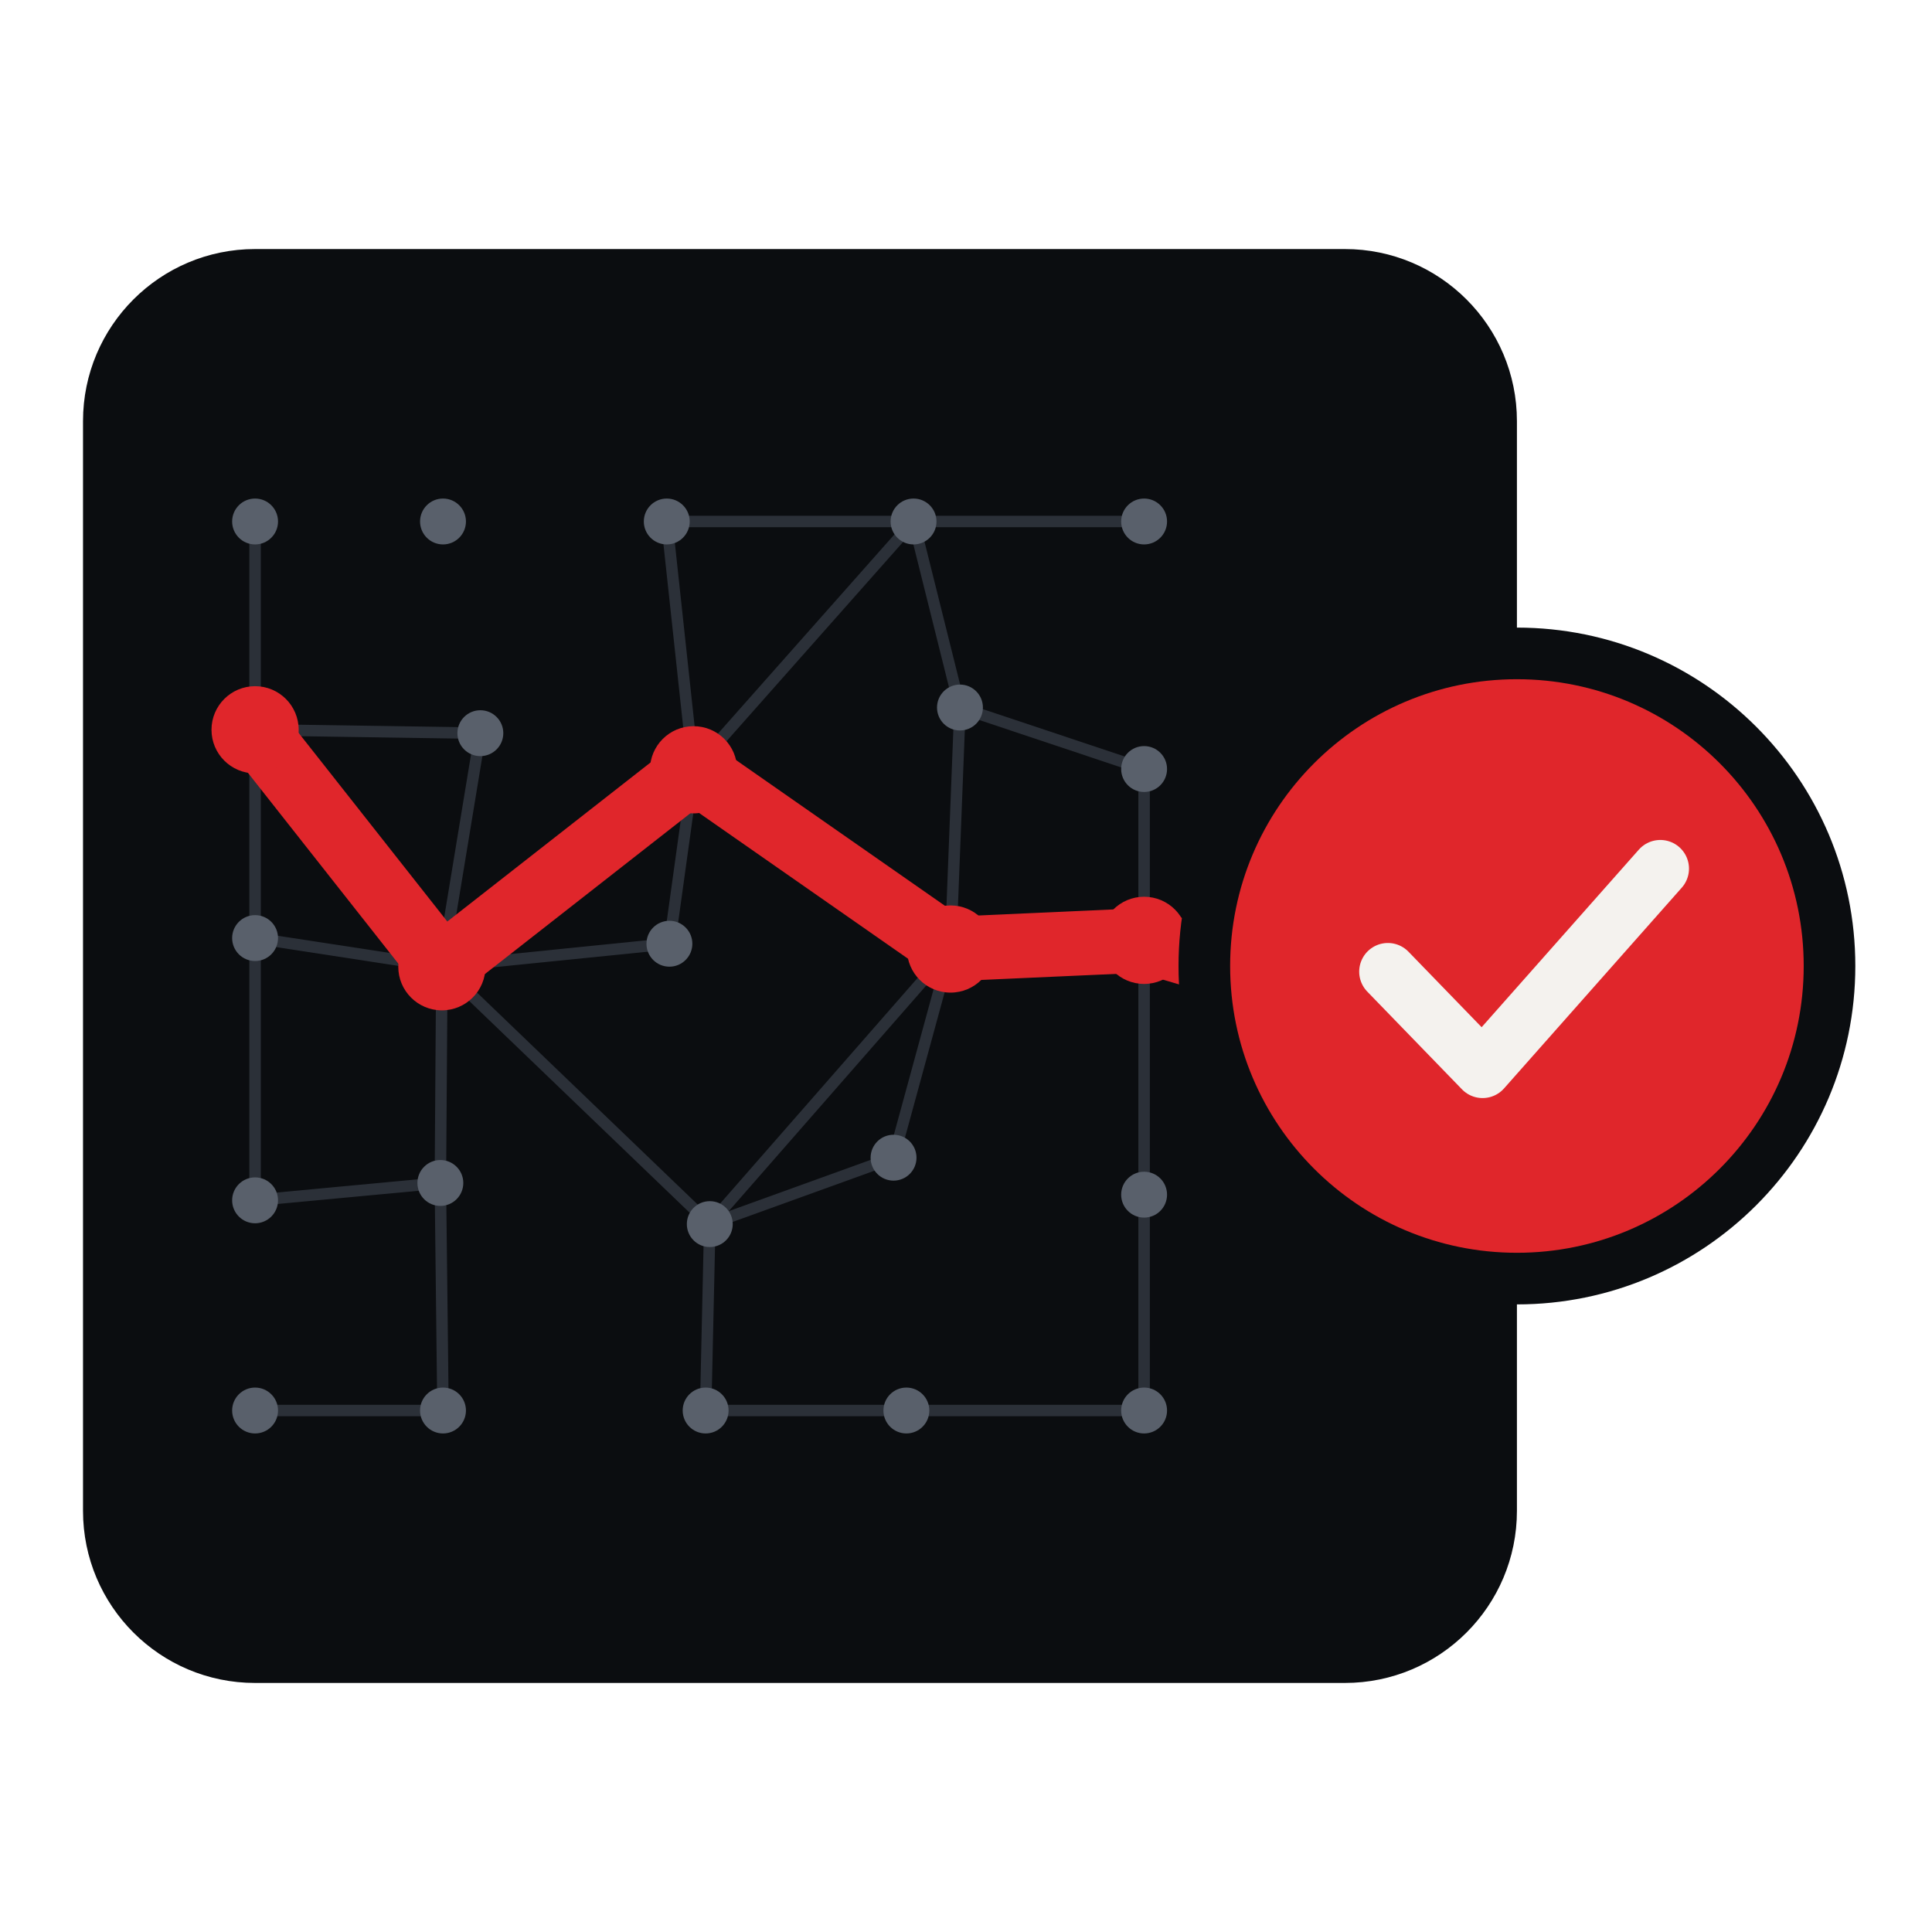
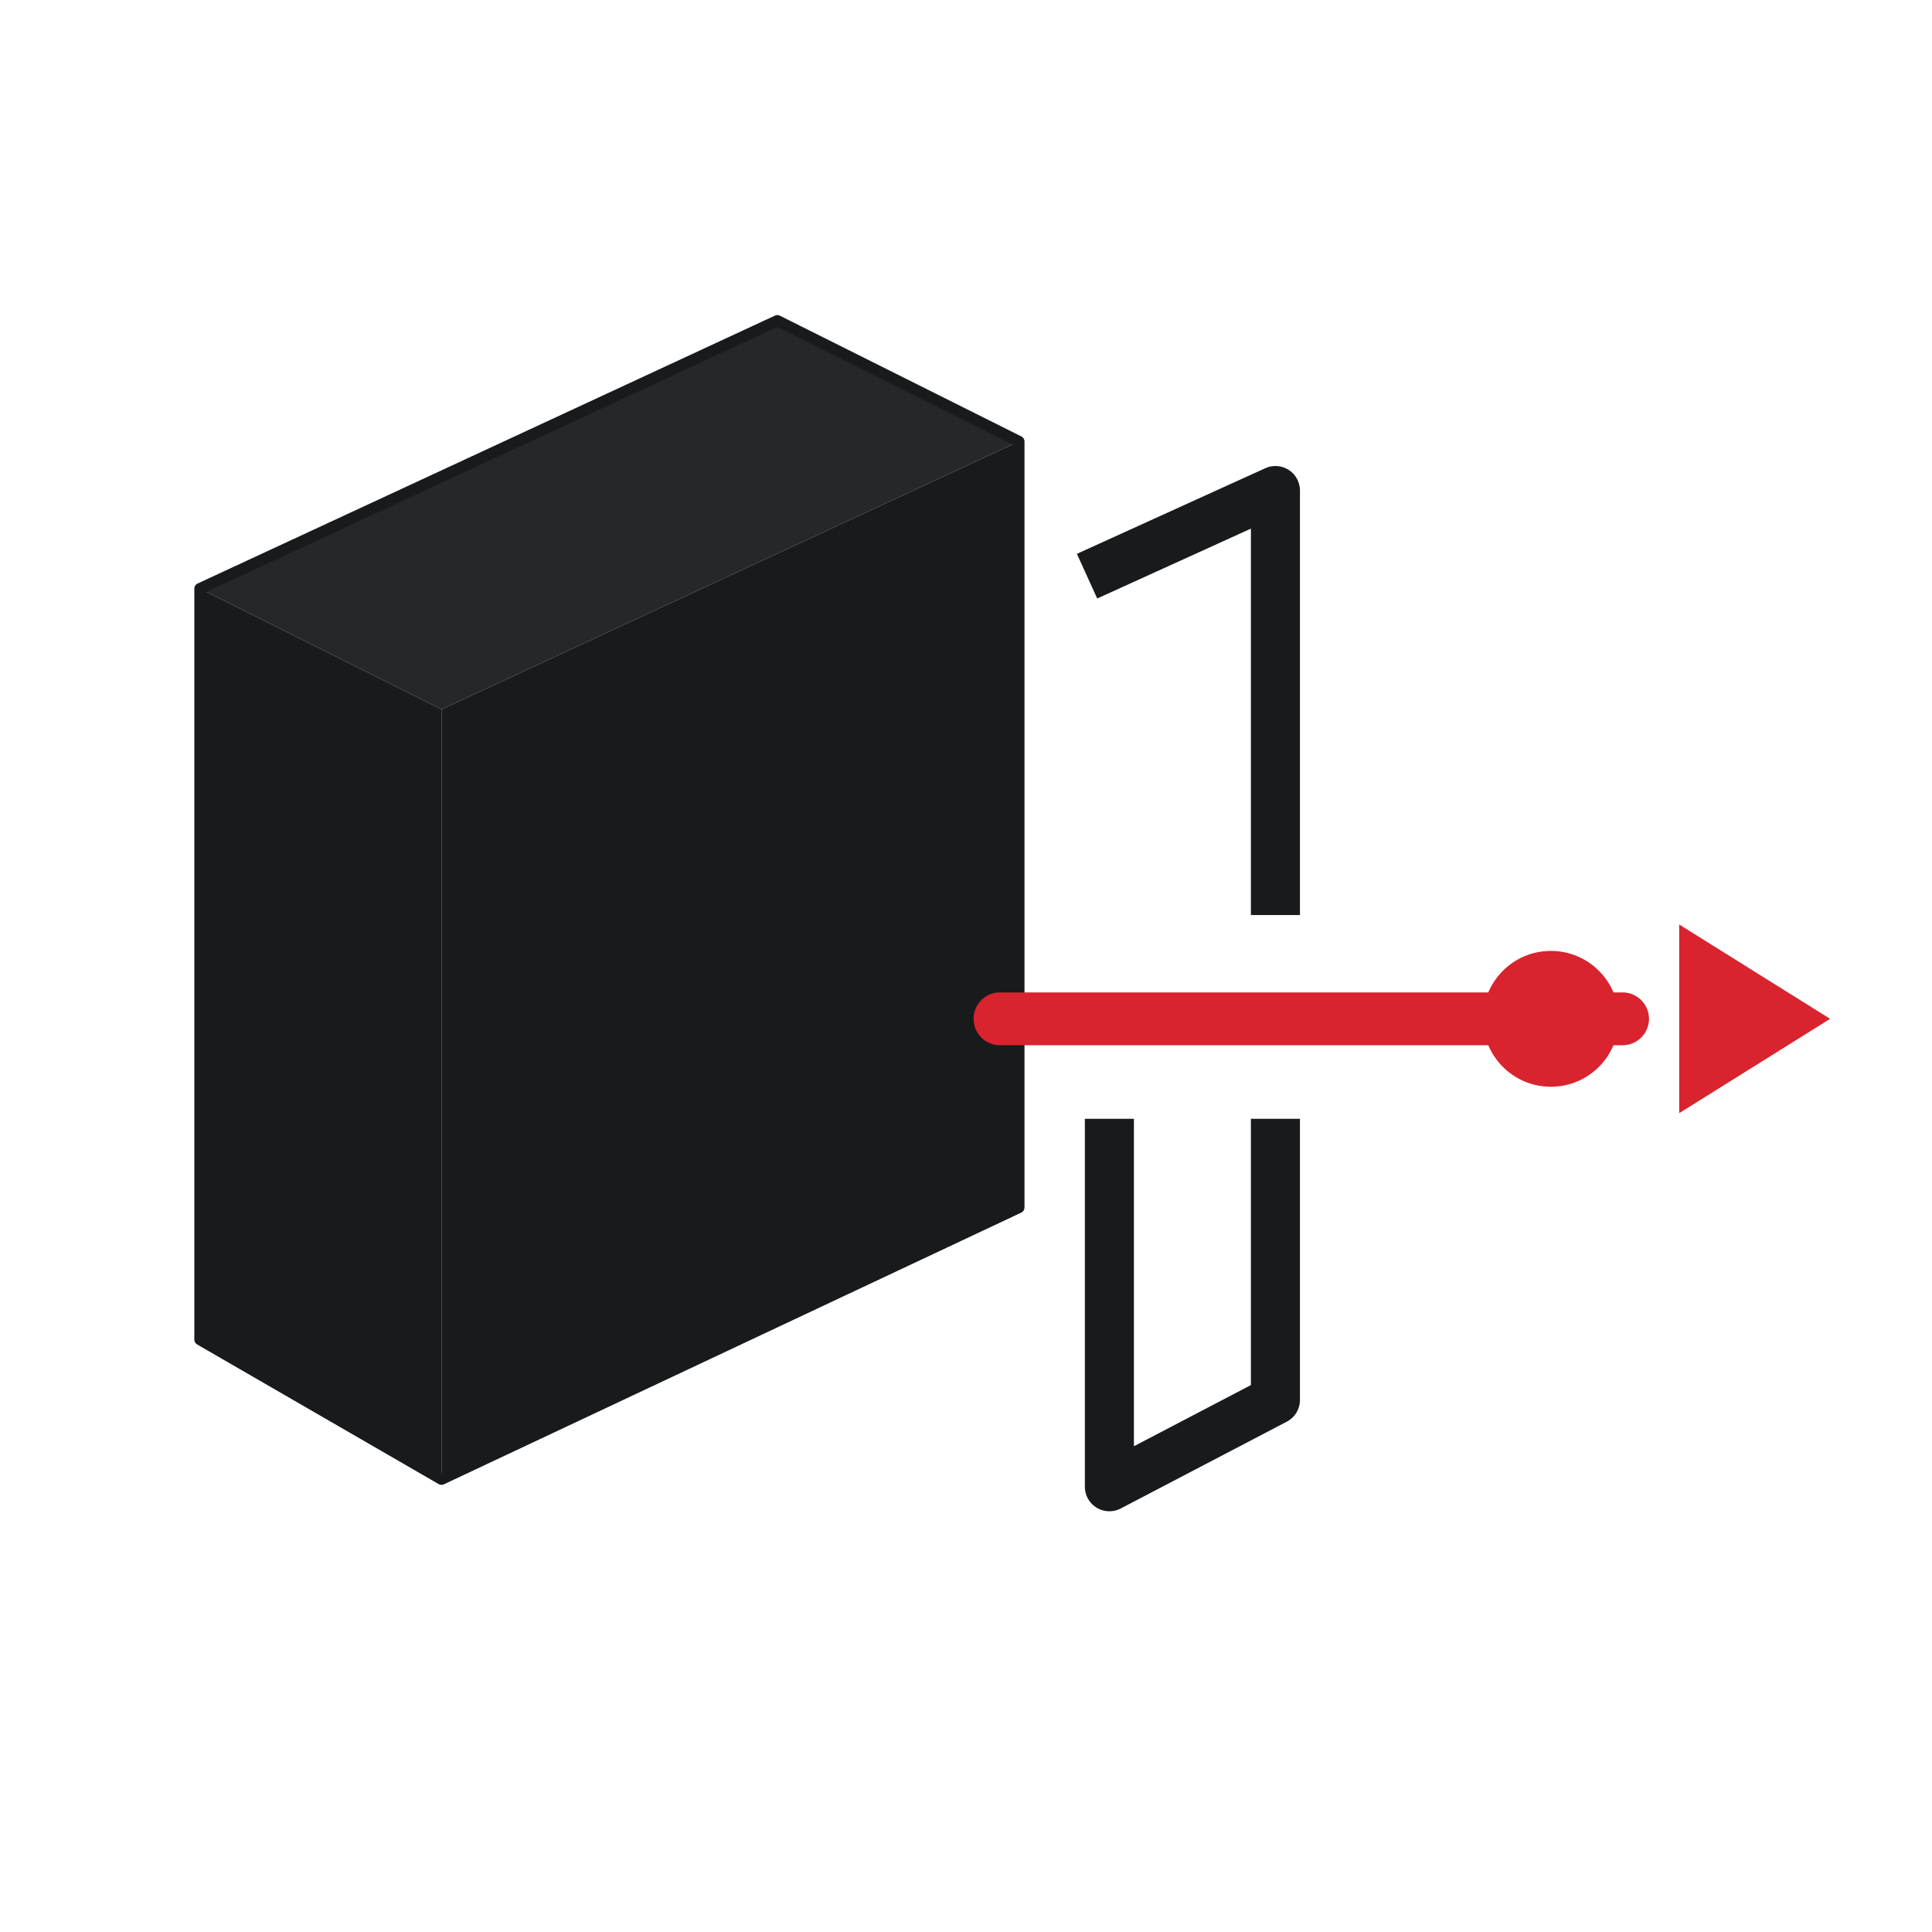
- <svg xmlns="http://www.w3.org/2000/svg" viewBox="0 0 512 512" width="512" height="512">
-   <rect x="22" y="66" width="380" height="380" rx="45.6" fill="#0B0D10" />
-   <g stroke="#2B3038" stroke-width="3.04" stroke-linecap="round">
-     <line x1="67.6" y1="138.2" x2="67.6" y2="193.4" />
-     <line x1="67.6" y1="193.4" x2="127.3" y2="194.3" />
-     <line x1="67.6" y1="193.4" x2="67.6" y2="248.6" />
-     <line x1="67.6" y1="193.4" x2="117.1" y2="256.2" />
-     <line x1="67.6" y1="248.6" x2="117.1" y2="256.2" />
-     <line x1="67.6" y1="248.6" x2="67.6" y2="318.1" />
-     <line x1="67.6" y1="318.1" x2="116.7" y2="313.5" />
-     <line x1="67.6" y1="373.8" x2="117.4" y2="373.8" />
-     <line x1="127.3" y1="194.3" x2="117.1" y2="256.2" />
-     <line x1="117.1" y1="256.2" x2="177.4" y2="250.1" />
-     <line x1="117.1" y1="256.2" x2="116.7" y2="313.5" />
-     <line x1="117.1" y1="256.2" x2="188.1" y2="324.4" />
-     <line x1="116.7" y1="313.5" x2="117.4" y2="373.8" />
-     <line x1="176.7" y1="138.2" x2="242.1" y2="138.2" />
-     <line x1="176.7" y1="138.2" x2="183.8" y2="204.0" />
-     <line x1="183.8" y1="204.0" x2="177.4" y2="250.1" />
-     <line x1="183.8" y1="204.0" x2="242.1" y2="138.2" />
-     <line x1="188.1" y1="324.4" x2="236.8" y2="306.8" />
-     <line x1="188.1" y1="324.4" x2="187.0" y2="373.8" />
-     <line x1="188.1" y1="324.4" x2="251.9" y2="251.5" />
-     <line x1="187.0" y1="373.8" x2="240.2" y2="373.8" />
-     <line x1="242.1" y1="138.2" x2="303.2" y2="138.2" />
-     <line x1="242.1" y1="138.2" x2="254.4" y2="187.5" />
-     <line x1="254.4" y1="187.5" x2="303.2" y2="203.8" />
-     <line x1="254.4" y1="187.5" x2="251.9" y2="251.5" />
-     <line x1="251.9" y1="251.5" x2="303.2" y2="249.2" />
-     <line x1="251.9" y1="251.5" x2="236.8" y2="306.8" />
-     <line x1="240.2" y1="373.8" x2="303.2" y2="373.8" />
-     <line x1="303.2" y1="203.8" x2="303.2" y2="249.2" />
-     <line x1="303.2" y1="249.2" x2="303.2" y2="316.6" />
-     <line x1="303.2" y1="316.6" x2="303.2" y2="373.8" />
+ <svg xmlns="http://www.w3.org/2000/svg" viewBox="0 0 512 512" width="512" height="512" role="img">
+   <g stroke-linejoin="round">
+     <path d="M53 156 L206 85 L270 117 L117 188 Z" fill="#25282B" />
+     <path d="M53 156 L117 188 L117 392 L53 355 Z" fill="#181A1C" />
+     <path d="M117 188 L270 117 L270 320 L117 392 Z" fill="#181A1C" />
+     <path d="M53 156 L206 85 L270 117 L270 320 L117 392 L53 355 Z" fill="none" stroke="#181A1C" stroke-width="3" />
+     <path d="M294 150 L338 130 L338 236 M338 303 L338 371 L294 394 L294 303" fill="none" stroke="#181A1C" stroke-width="13" stroke-linecap="square" />
+     <path d="M265 270 H430" stroke="#D9232E" stroke-width="14" stroke-linecap="round" />
+     <circle cx="411" cy="270" r="18" fill="#D9232E" />
+     <path d="M445 245 L485 270 L445 295 Z" fill="#D9232E" />
  </g>
-   <g fill="#59606B">
-     <circle cx="67.6" cy="138.2" r="6.08" />
-     <circle cx="67.6" cy="193.4" r="6.08" />
-     <circle cx="67.6" cy="248.6" r="6.08" />
-     <circle cx="67.6" cy="318.1" r="6.08" />
-     <circle cx="67.6" cy="373.8" r="6.08" />
-     <circle cx="117.4" cy="138.2" r="6.08" />
-     <circle cx="127.3" cy="194.3" r="6.08" />
-     <circle cx="117.1" cy="256.2" r="6.08" />
-     <circle cx="116.7" cy="313.5" r="6.08" />
-     <circle cx="117.4" cy="373.8" r="6.08" />
-     <circle cx="176.7" cy="138.2" r="6.08" />
-     <circle cx="183.8" cy="204.0" r="6.08" />
-     <circle cx="177.4" cy="250.1" r="6.08" />
-     <circle cx="188.1" cy="324.4" r="6.08" />
-     <circle cx="187.0" cy="373.8" r="6.08" />
-     <circle cx="242.1" cy="138.2" r="6.08" />
-     <circle cx="254.4" cy="187.5" r="6.08" />
-     <circle cx="251.9" cy="251.5" r="6.08" />
-     <circle cx="236.8" cy="306.8" r="6.08" />
-     <circle cx="240.2" cy="373.8" r="6.08" />
-     <circle cx="303.2" cy="138.2" r="6.08" />
-     <circle cx="303.2" cy="203.8" r="6.08" />
-     <circle cx="303.2" cy="249.2" r="6.08" />
-     <circle cx="303.2" cy="316.6" r="6.08" />
-     <circle cx="303.2" cy="373.8" r="6.08" />
-   </g>
-   <path d="M67.6 193.4 L117.1 256.2 L183.8 204.0 L251.9 251.5 L303.2 249.2 L326.0 256.0" fill="none" stroke="#E0262B" stroke-width="17.1" stroke-linecap="round" stroke-linejoin="round" />
-   <g fill="#E0262B">
-     <circle cx="67.6" cy="193.4" r="11.552" />
-     <circle cx="117.1" cy="256.2" r="11.552" />
-     <circle cx="183.8" cy="204.0" r="11.552" />
-     <circle cx="251.9" cy="251.5" r="11.552" />
-     <circle cx="303.2" cy="249.2" r="11.552" />
-   </g>
-   <circle cx="402" cy="256.0" r="89.68" fill="#0B0D10" />
-   <circle cx="402" cy="256.0" r="76.0" fill="#E0262B" />
-   <path d="M367.8 257.5 L392.9 283.4 L440.0 230.2" fill="none" stroke="#F4F2EE" stroke-width="15.2" stroke-linecap="round" stroke-linejoin="round" />
</svg>
